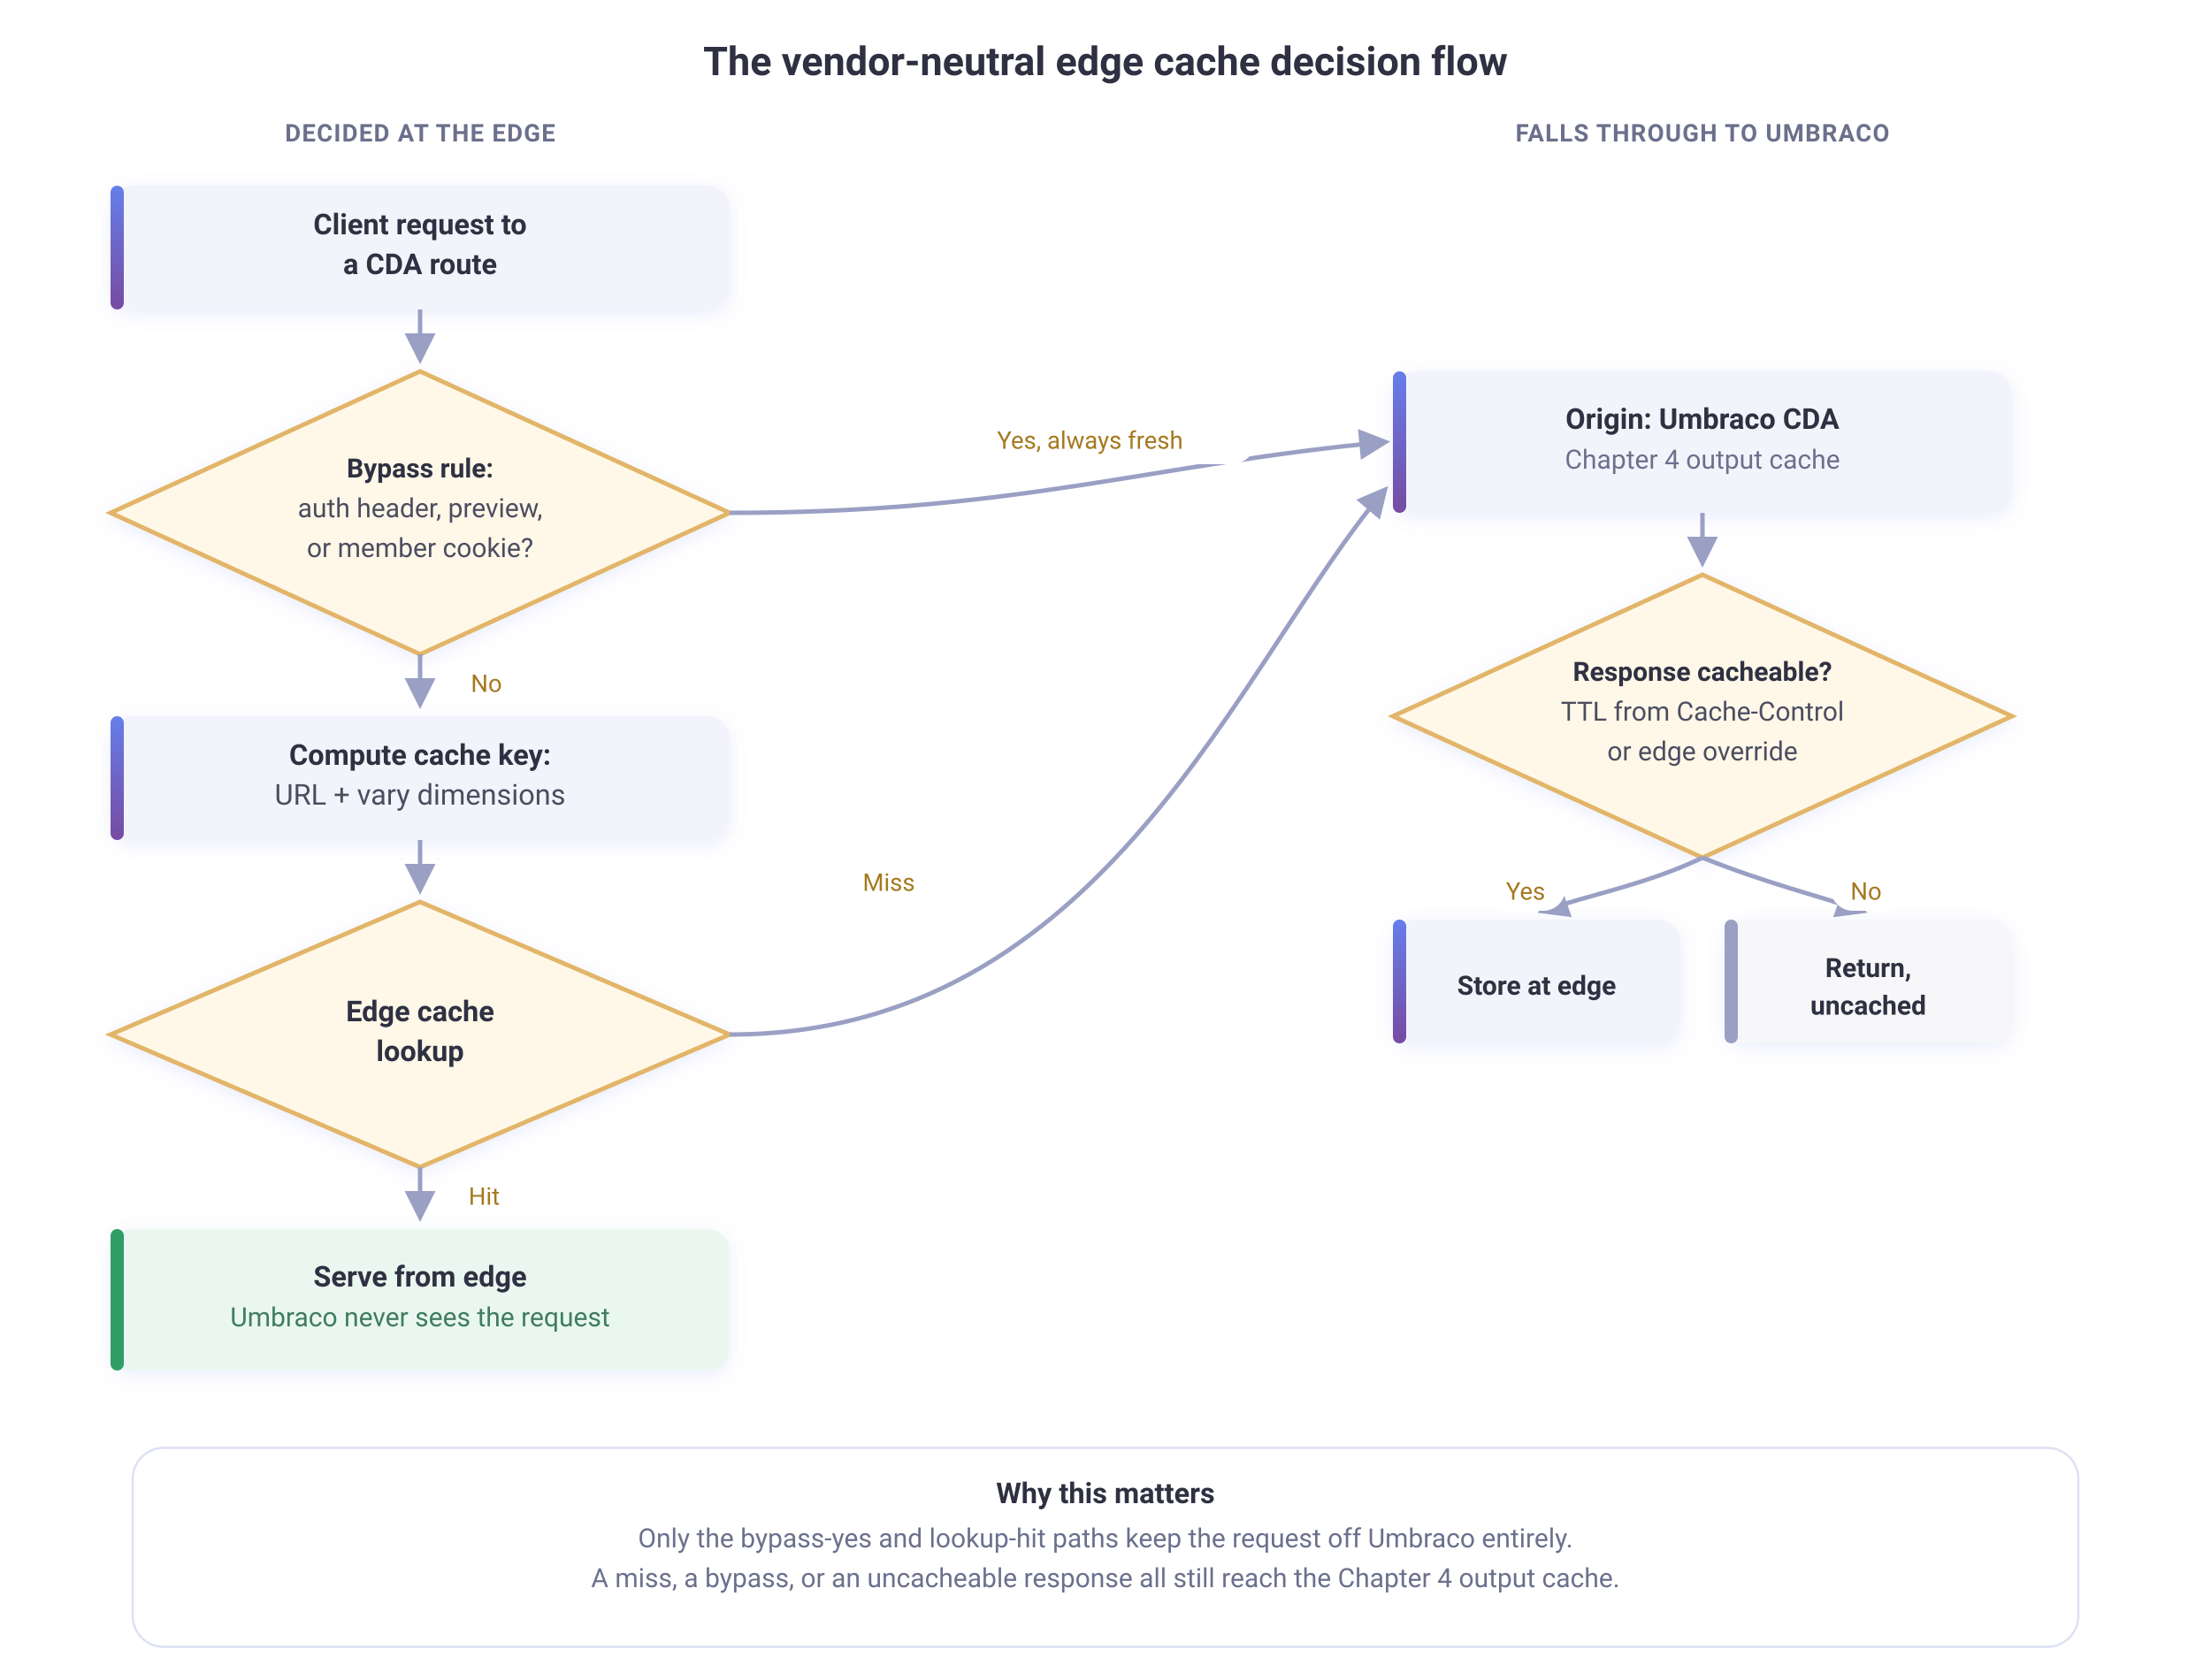
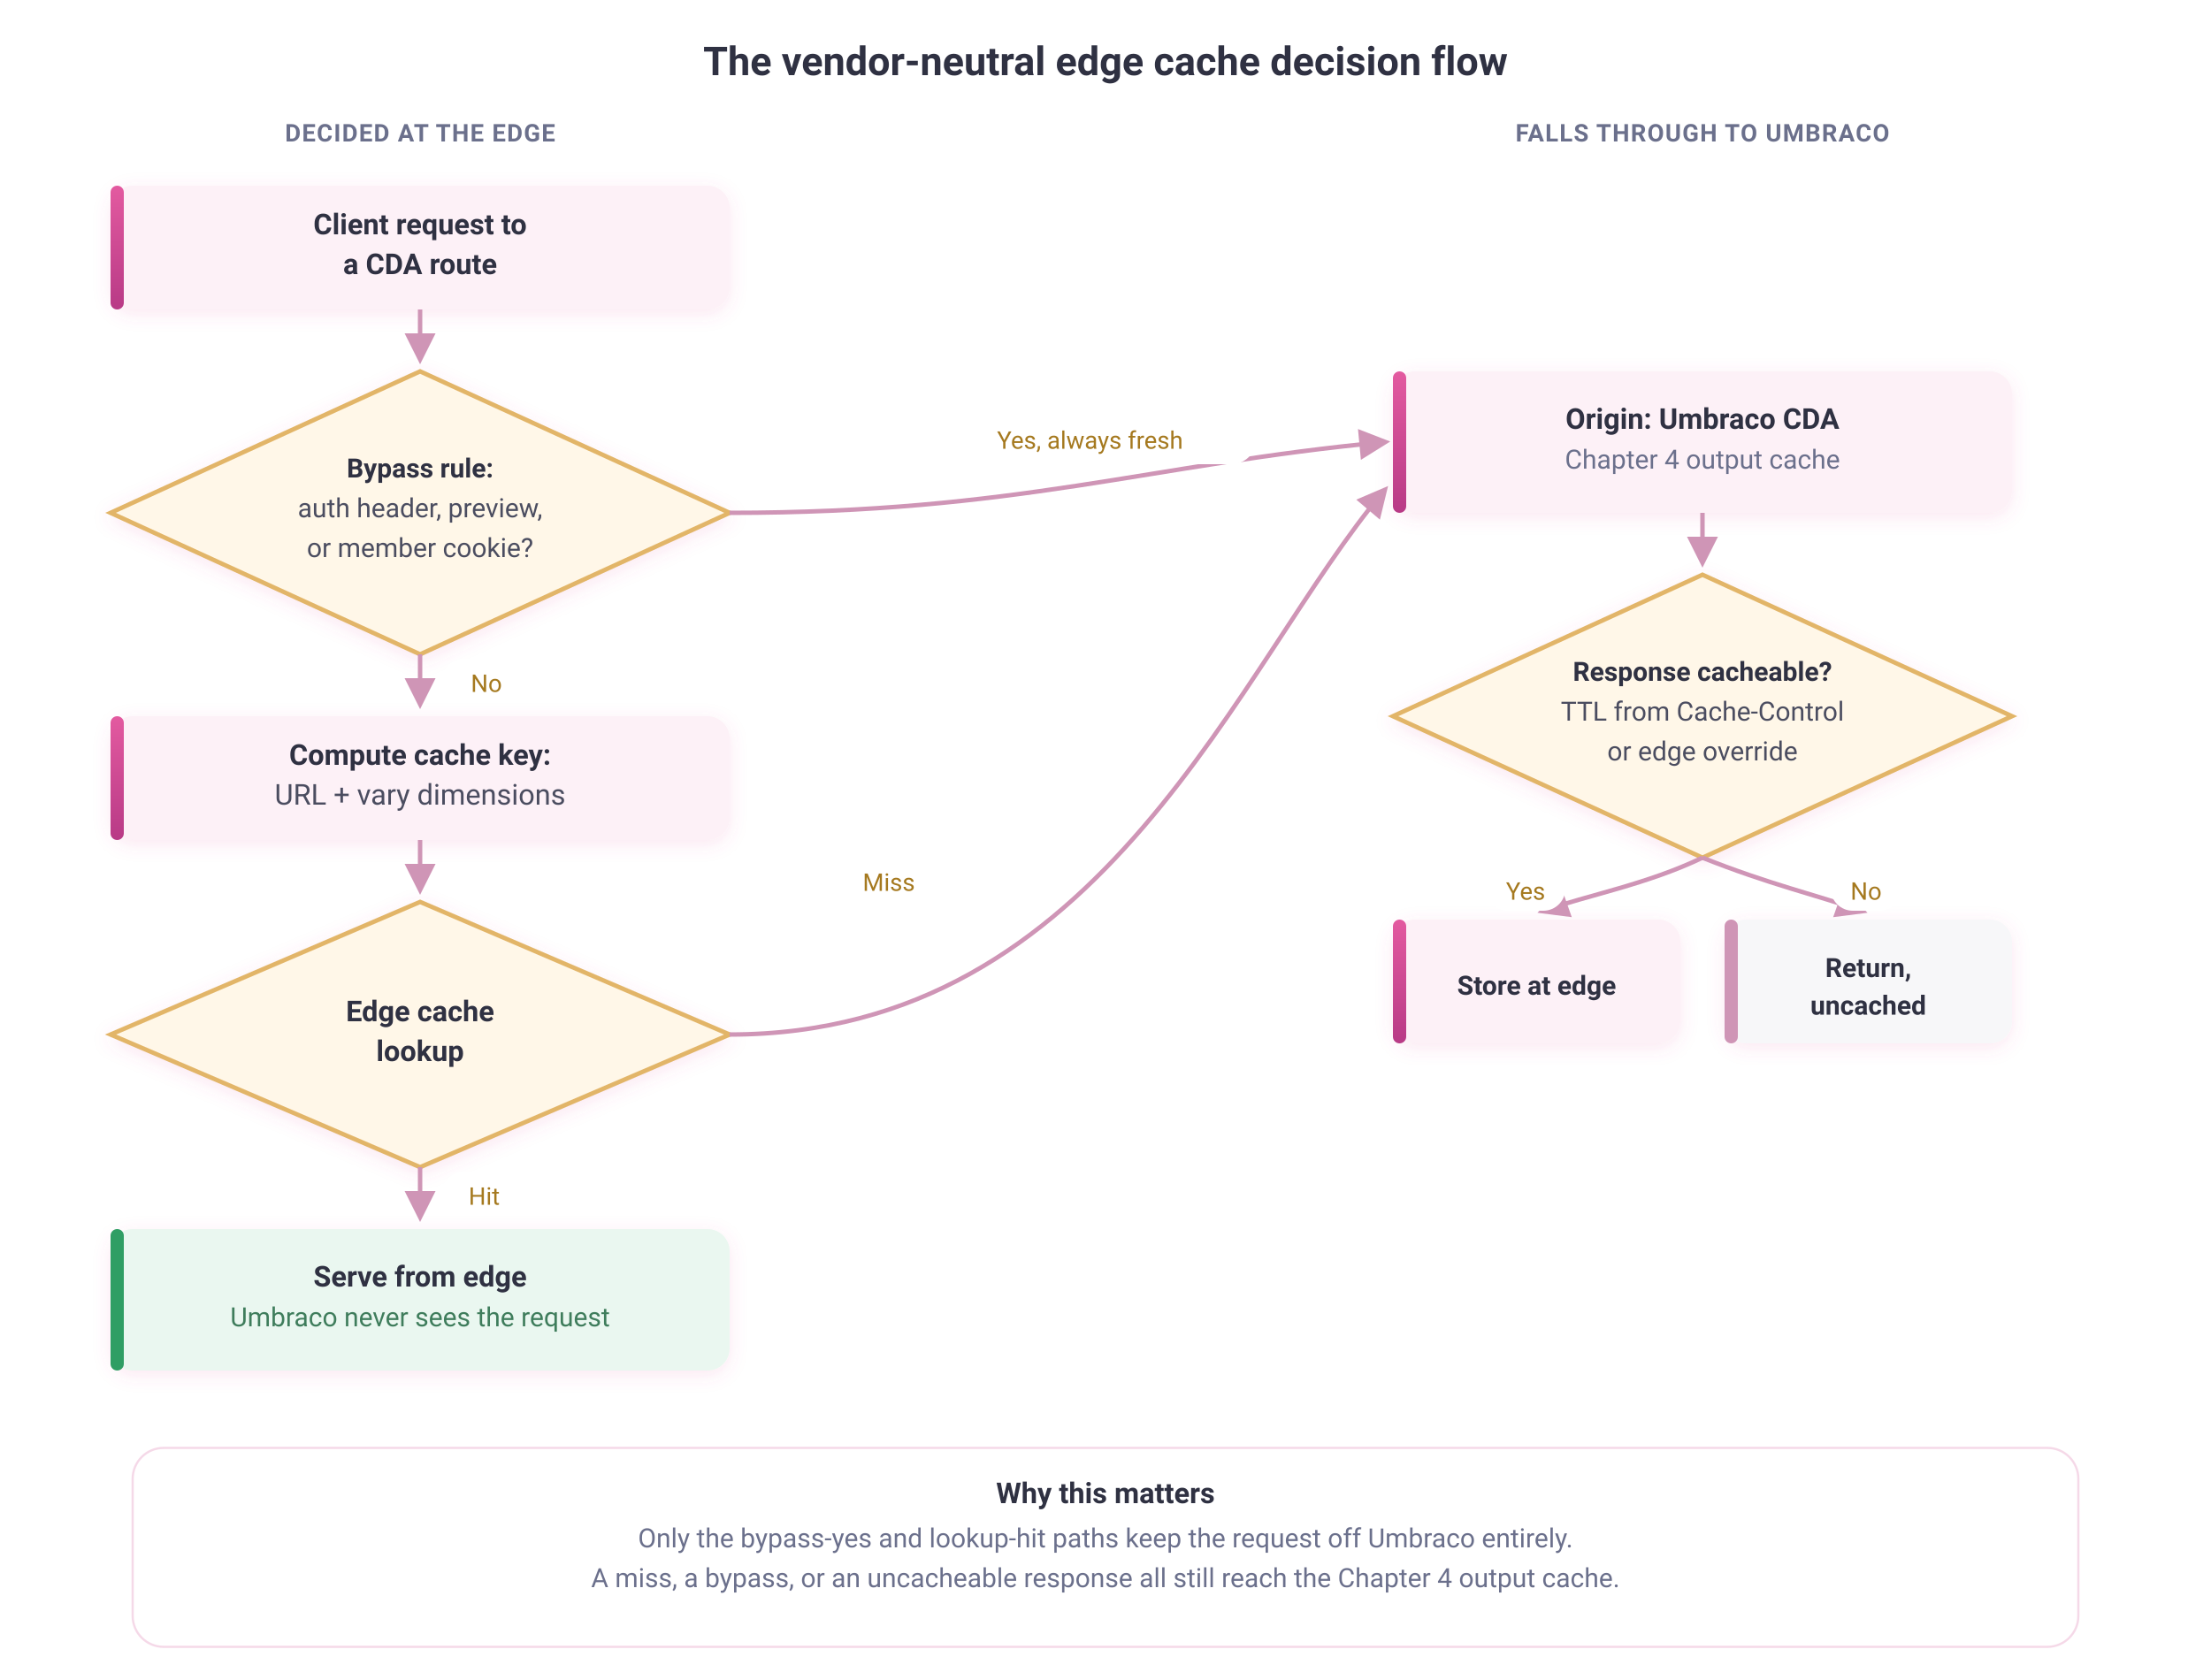
<svg xmlns="http://www.w3.org/2000/svg" viewBox="0 0 1000 760" font-family="-apple-system, BlinkMacSystemFont, 'Segoe UI', Roboto, sans-serif">
  <defs>
    <linearGradient id="lineGrad" x1="0" y1="0" x2="0" y2="1">
-       <stop offset="0%" stop-color="#667eea" />
-       <stop offset="100%" stop-color="#764ba2" />
+       <stop offset="0%" stop-color="#e35aa0" />
+       <stop offset="100%" stop-color="#b83a86" />
    </linearGradient>
    <filter id="soft" x="-20%" y="-20%" width="140%" height="140%">
-       <feDropShadow dx="0" dy="2" stdDeviation="4" flood-color="#667eea" flood-opacity="0.14" />
+       <feDropShadow dx="0" dy="2" stdDeviation="4" flood-color="#e35aa0" flood-opacity="0.14" />
    </filter>
    <marker id="arrow" viewBox="0 0 10 10" refX="8" refY="5" markerWidth="7" markerHeight="7" orient="auto-start-reverse">
-       <path d="M0,0 L10,5 L0,10 z" fill="#9aa0c4" />
+       <path d="M0,0 L10,5 L0,10 z" fill="#cf95b6" />
    </marker>
  </defs>
  <rect width="1000" height="760" fill="white" />
  <text x="500" y="34" text-anchor="middle" font-size="18" font-weight="700" fill="#2f3142">The vendor-neutral edge cache decision flow</text>
  <text x="190" y="64" text-anchor="middle" font-size="11" font-weight="700" letter-spacing="0.5" fill="#6b708c">DECIDED AT THE EDGE</text>
  <text x="770" y="64" text-anchor="middle" font-size="11" font-weight="700" letter-spacing="0.5" fill="#6b708c">FALLS THROUGH TO UMBRACO</text>
-   <rect x="50" y="84" width="280" height="56" rx="10" fill="#f3f4fb" filter="url(#soft)" />
+   <rect x="50" y="84" width="280" height="56" rx="10" fill="#fdf1f7" filter="url(#soft)" />
  <rect x="50" y="84" width="6" height="56" rx="3" fill="url(#lineGrad)" />
  <text x="190" y="106" text-anchor="middle" font-size="13" font-weight="700" fill="#2f3142">Client request to</text>
  <text x="190" y="124" text-anchor="middle" font-size="13" font-weight="700" fill="#2f3142">a CDA route</text>
  <polygon points="190,168 330,232 190,296 50,232" fill="#fff7e8" stroke="#e2b568" stroke-width="2" filter="url(#soft)" />
  <text x="190" y="216" text-anchor="middle" font-size="12" font-weight="700" fill="#2f3142">Bypass rule:</text>
  <text x="190" y="234" text-anchor="middle" font-size="12" fill="#4b4d60">auth header, preview,</text>
  <text x="190" y="252" text-anchor="middle" font-size="12" fill="#4b4d60">or member cookie?</text>
-   <rect x="50" y="324" width="280" height="56" rx="10" fill="#f3f4fb" filter="url(#soft)" />
+   <rect x="50" y="324" width="280" height="56" rx="10" fill="#fdf1f7" filter="url(#soft)" />
  <rect x="50" y="324" width="6" height="56" rx="3" fill="url(#lineGrad)" />
  <text x="190" y="346" text-anchor="middle" font-size="13" font-weight="700" fill="#2f3142">Compute cache key:</text>
  <text x="190" y="364" text-anchor="middle" font-size="13" fill="#4b4d60">URL + vary dimensions</text>
  <polygon points="190,408 330,468 190,528 50,468" fill="#fff7e8" stroke="#e2b568" stroke-width="2" filter="url(#soft)" />
  <text x="190" y="462" text-anchor="middle" font-size="13" font-weight="700" fill="#2f3142">Edge cache</text>
  <text x="190" y="480" text-anchor="middle" font-size="13" font-weight="700" fill="#2f3142">lookup</text>
  <rect x="50" y="556" width="280" height="64" rx="10" fill="#eaf7f0" filter="url(#soft)" />
  <rect x="50" y="556" width="6" height="64" rx="3" fill="#2f9e64" />
  <text x="190" y="582" text-anchor="middle" font-size="13" font-weight="700" fill="#2f3142">Serve from edge</text>
  <text x="190" y="600" text-anchor="middle" font-size="12" fill="#3f7d5c">Umbraco never sees the request</text>
-   <rect x="630" y="168" width="280" height="64" rx="10" fill="#f3f4fb" filter="url(#soft)" />
+   <rect x="630" y="168" width="280" height="64" rx="10" fill="#fdf1f7" filter="url(#soft)" />
  <rect x="630" y="168" width="6" height="64" rx="3" fill="url(#lineGrad)" />
  <text x="770" y="194" text-anchor="middle" font-size="13" font-weight="700" fill="#2f3142">Origin: Umbraco CDA</text>
  <text x="770" y="212" text-anchor="middle" font-size="12" fill="#6b708c">Chapter 4 output cache</text>
  <polygon points="770,260 910,324 770,388 630,324" fill="#fff7e8" stroke="#e2b568" stroke-width="2" filter="url(#soft)" />
  <text x="770" y="308" text-anchor="middle" font-size="12" font-weight="700" fill="#2f3142">Response cacheable?</text>
  <text x="770" y="326" text-anchor="middle" font-size="12" fill="#4b4d60">TTL from Cache-Control</text>
  <text x="770" y="344" text-anchor="middle" font-size="12" fill="#4b4d60">or edge override</text>
-   <rect x="630" y="416" width="130" height="56" rx="10" fill="#f3f4fb" filter="url(#soft)" />
+   <rect x="630" y="416" width="130" height="56" rx="10" fill="#fdf1f7" filter="url(#soft)" />
  <rect x="630" y="416" width="6" height="56" rx="3" fill="url(#lineGrad)" />
  <text x="695" y="450" text-anchor="middle" font-size="12" font-weight="700" fill="#2f3142">Store at edge</text>
  <rect x="780" y="416" width="130" height="56" rx="10" fill="#f7f7f9" filter="url(#soft)" />
-   <rect x="780" y="416" width="6" height="56" rx="3" fill="#9aa0c4" />
+   <rect x="780" y="416" width="6" height="56" rx="3" fill="#cf95b6" />
  <text x="845" y="442" text-anchor="middle" font-size="12" font-weight="700" fill="#2f3142">Return,</text>
  <text x="845" y="459" text-anchor="middle" font-size="12" font-weight="700" fill="#2f3142">uncached</text>
-   <path d="M190,140 V162" stroke="#9aa0c4" stroke-width="2" fill="none" marker-end="url(#arrow)" />
-   <path d="M330,232 C 460,232 520,210 626,200" stroke="#9aa0c4" stroke-width="2" fill="none" marker-end="url(#arrow)" />
+   <path d="M190,140 V162" stroke="#cf95b6" stroke-width="2" fill="none" marker-end="url(#arrow)" />
+   <path d="M330,232 C 460,232 520,210 626,200" stroke="#cf95b6" stroke-width="2" fill="none" marker-end="url(#arrow)" />
  <rect x="418" y="188" width="150" height="22" rx="11" fill="white" />
  <text x="493" y="203" text-anchor="middle" font-size="11" fill="#a5791f">Yes, always fresh</text>
-   <path d="M190,296 V318" stroke="#9aa0c4" stroke-width="2" fill="none" marker-end="url(#arrow)" />
+   <path d="M190,296 V318" stroke="#cf95b6" stroke-width="2" fill="none" marker-end="url(#arrow)" />
  <rect x="200" y="298" width="40" height="20" rx="10" fill="white" />
  <text x="220" y="313" text-anchor="middle" font-size="11" fill="#a5791f">No</text>
-   <path d="M190,380 V402" stroke="#9aa0c4" stroke-width="2" fill="none" marker-end="url(#arrow)" />
-   <path d="M190,528 V550" stroke="#9aa0c4" stroke-width="2" fill="none" marker-end="url(#arrow)" />
+   <path d="M190,380 V402" stroke="#cf95b6" stroke-width="2" fill="none" marker-end="url(#arrow)" />
+   <path d="M190,528 V550" stroke="#cf95b6" stroke-width="2" fill="none" marker-end="url(#arrow)" />
  <rect x="200" y="530" width="38" height="20" rx="10" fill="white" />
  <text x="219" y="545" text-anchor="middle" font-size="11" fill="#a5791f">Hit</text>
-   <path d="M330,468 C 500,468 560,300 626,222" stroke="#9aa0c4" stroke-width="2" fill="none" marker-end="url(#arrow)" />
+   <path d="M330,468 C 500,468 560,300 626,222" stroke="#cf95b6" stroke-width="2" fill="none" marker-end="url(#arrow)" />
  <rect x="378" y="388" width="48" height="20" rx="10" fill="white" />
  <text x="402" y="403" text-anchor="middle" font-size="11" fill="#a5791f">Miss</text>
-   <path d="M770,232 V254" stroke="#9aa0c4" stroke-width="2" fill="none" marker-end="url(#arrow)" />
-   <path d="M770,388 C 745,400 718,405 698,412" stroke="#9aa0c4" stroke-width="2" fill="none" marker-end="url(#arrow)" />
+   <path d="M770,232 V254" stroke="#cf95b6" stroke-width="2" fill="none" marker-end="url(#arrow)" />
+   <path d="M770,388 C 745,400 718,405 698,412" stroke="#cf95b6" stroke-width="2" fill="none" marker-end="url(#arrow)" />
  <rect x="672" y="392" width="36" height="20" rx="10" fill="white" />
  <text x="690" y="407" text-anchor="middle" font-size="11" fill="#a5791f">Yes</text>
-   <path d="M770,388 C 800,400 822,405 842,412" stroke="#9aa0c4" stroke-width="2" fill="none" marker-end="url(#arrow)" />
+   <path d="M770,388 C 800,400 822,405 842,412" stroke="#cf95b6" stroke-width="2" fill="none" marker-end="url(#arrow)" />
  <rect x="828" y="392" width="32" height="20" rx="10" fill="white" />
  <text x="844" y="407" text-anchor="middle" font-size="11" fill="#a5791f">No</text>
-   <rect x="60" y="655" width="880" height="90" rx="14" fill="white" stroke="#dde1f2" />
+   <rect x="60" y="655" width="880" height="90" rx="14" fill="white" stroke="#f5d9e8" />
  <text x="500" y="680" text-anchor="middle" font-size="13" font-weight="700" fill="#2f3142">Why this matters</text>
  <text x="500" y="700" text-anchor="middle" font-size="12" fill="#6b708c">Only the bypass-yes and lookup-hit paths keep the request off Umbraco entirely.</text>
  <text x="500" y="718" text-anchor="middle" font-size="12" fill="#6b708c">A miss, a bypass, or an uncacheable response all still reach the Chapter 4 output cache.</text>
</svg>
